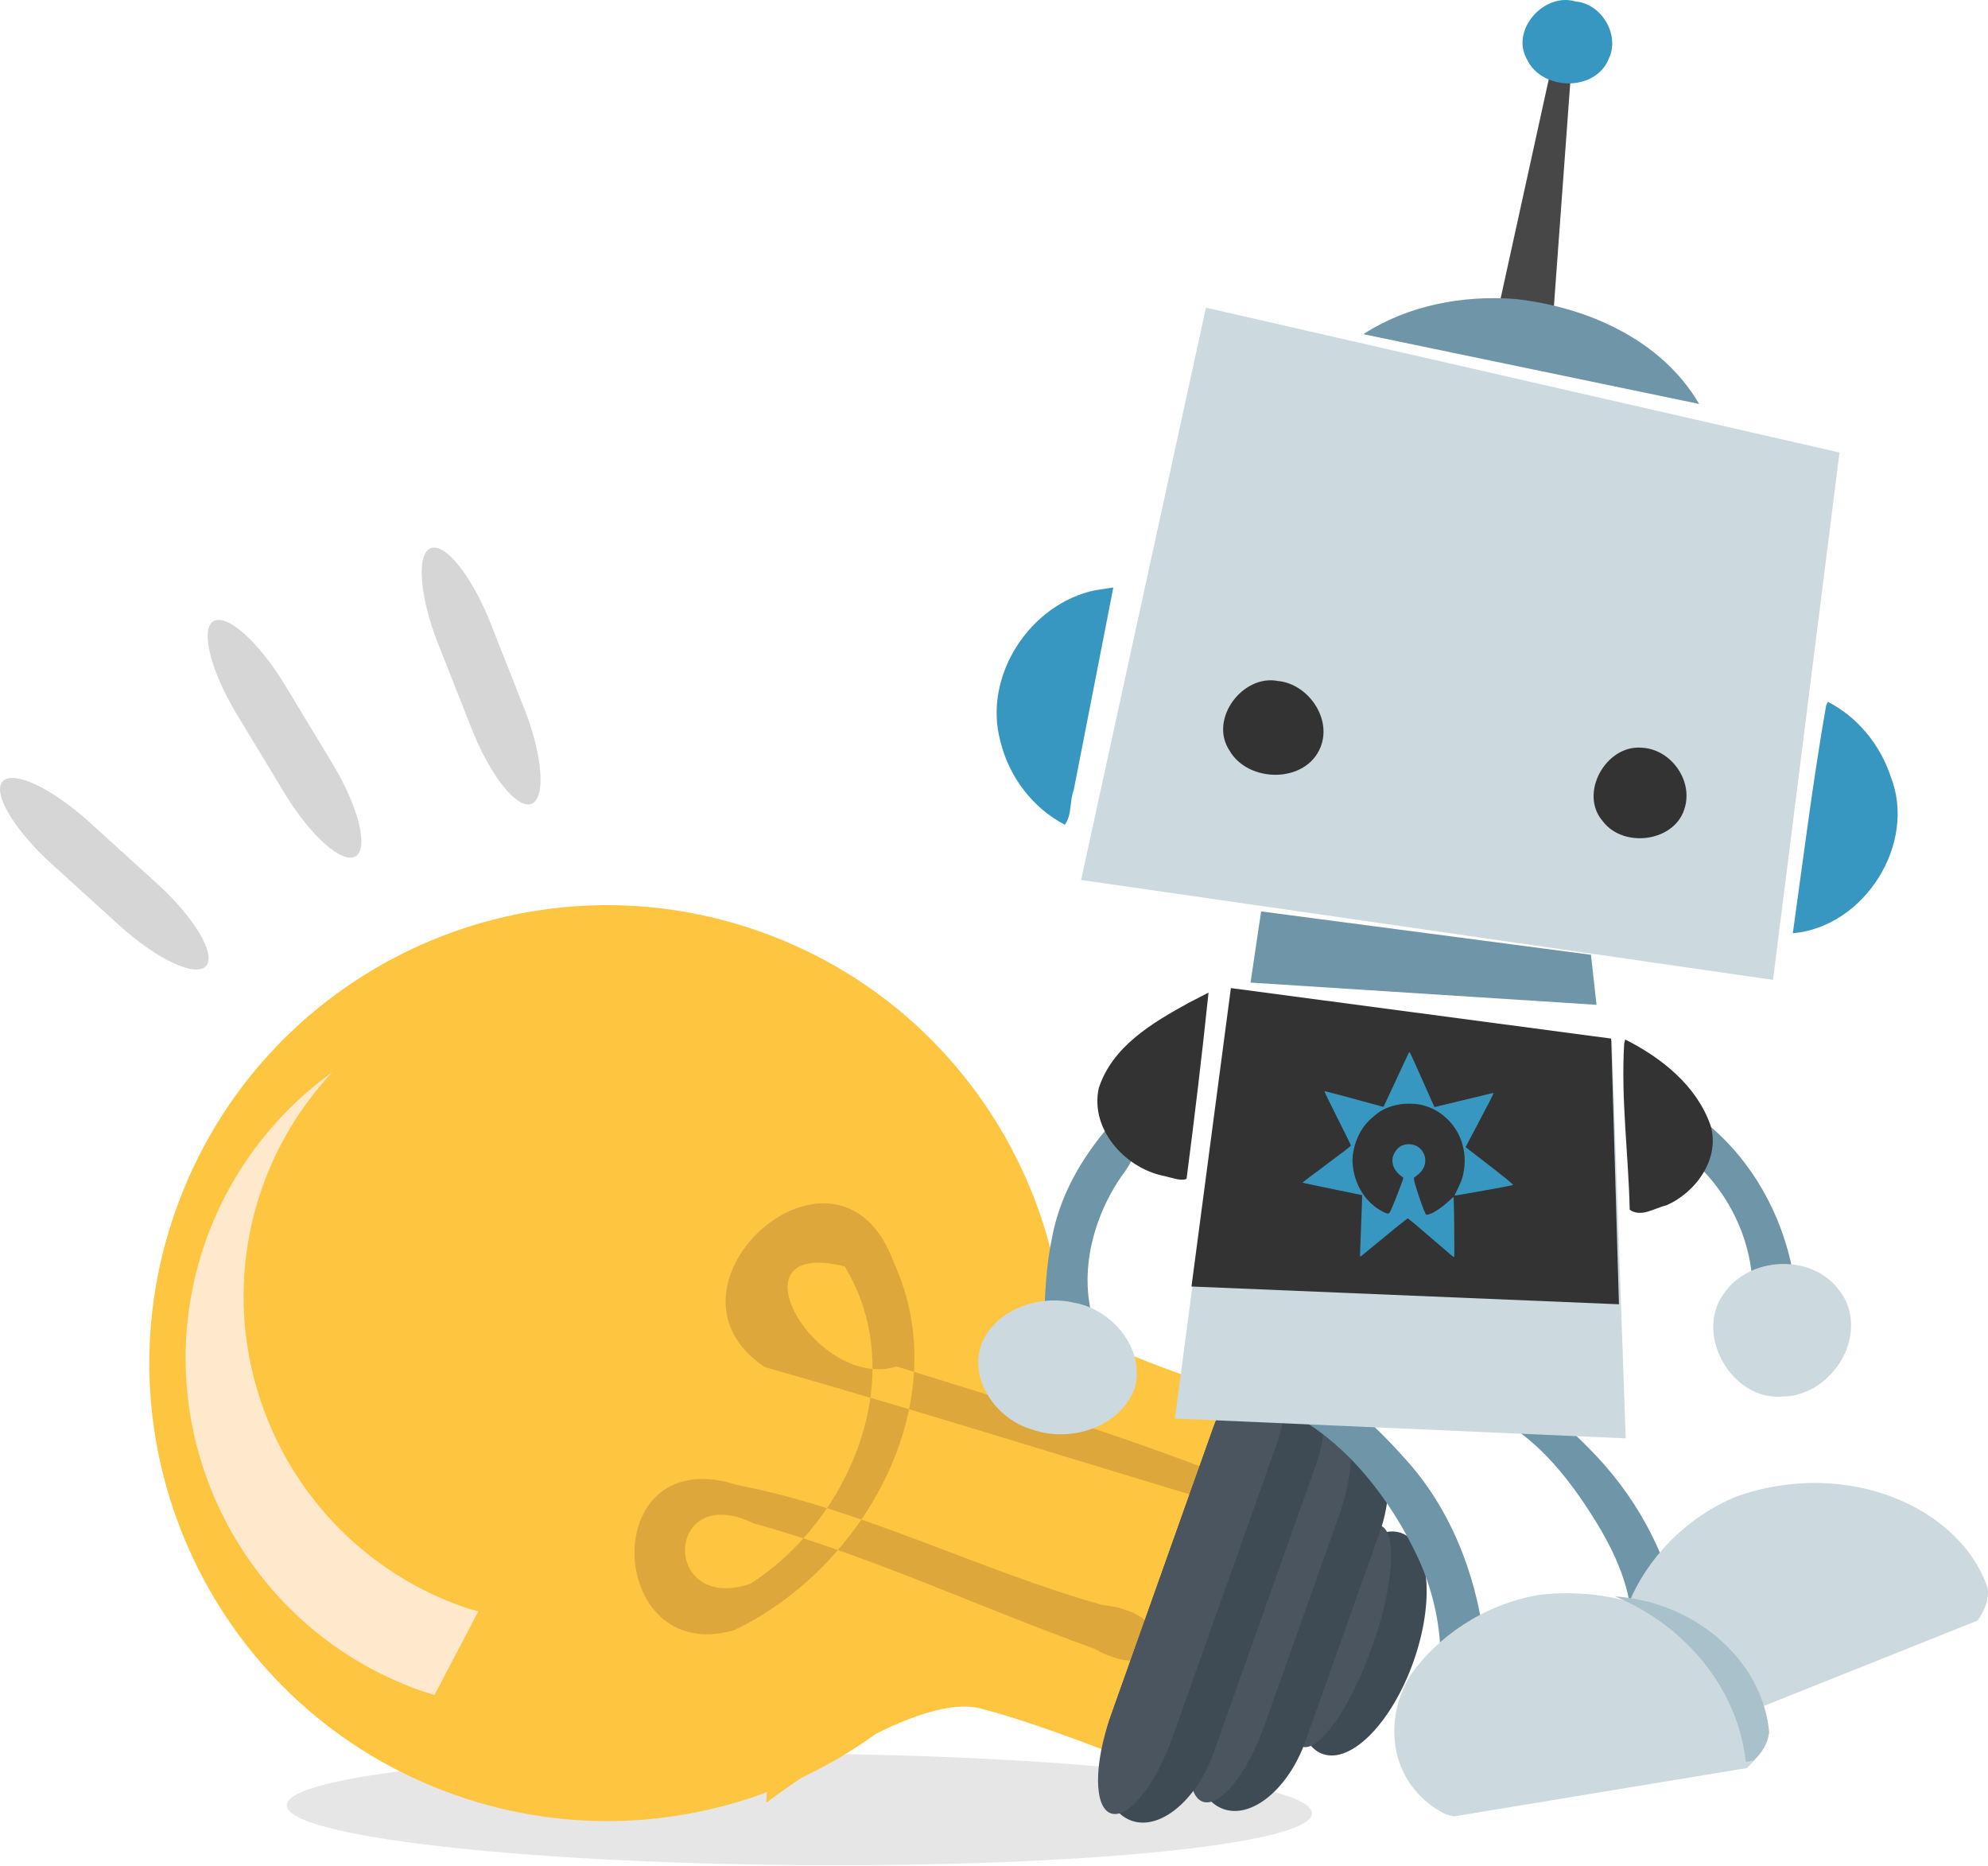
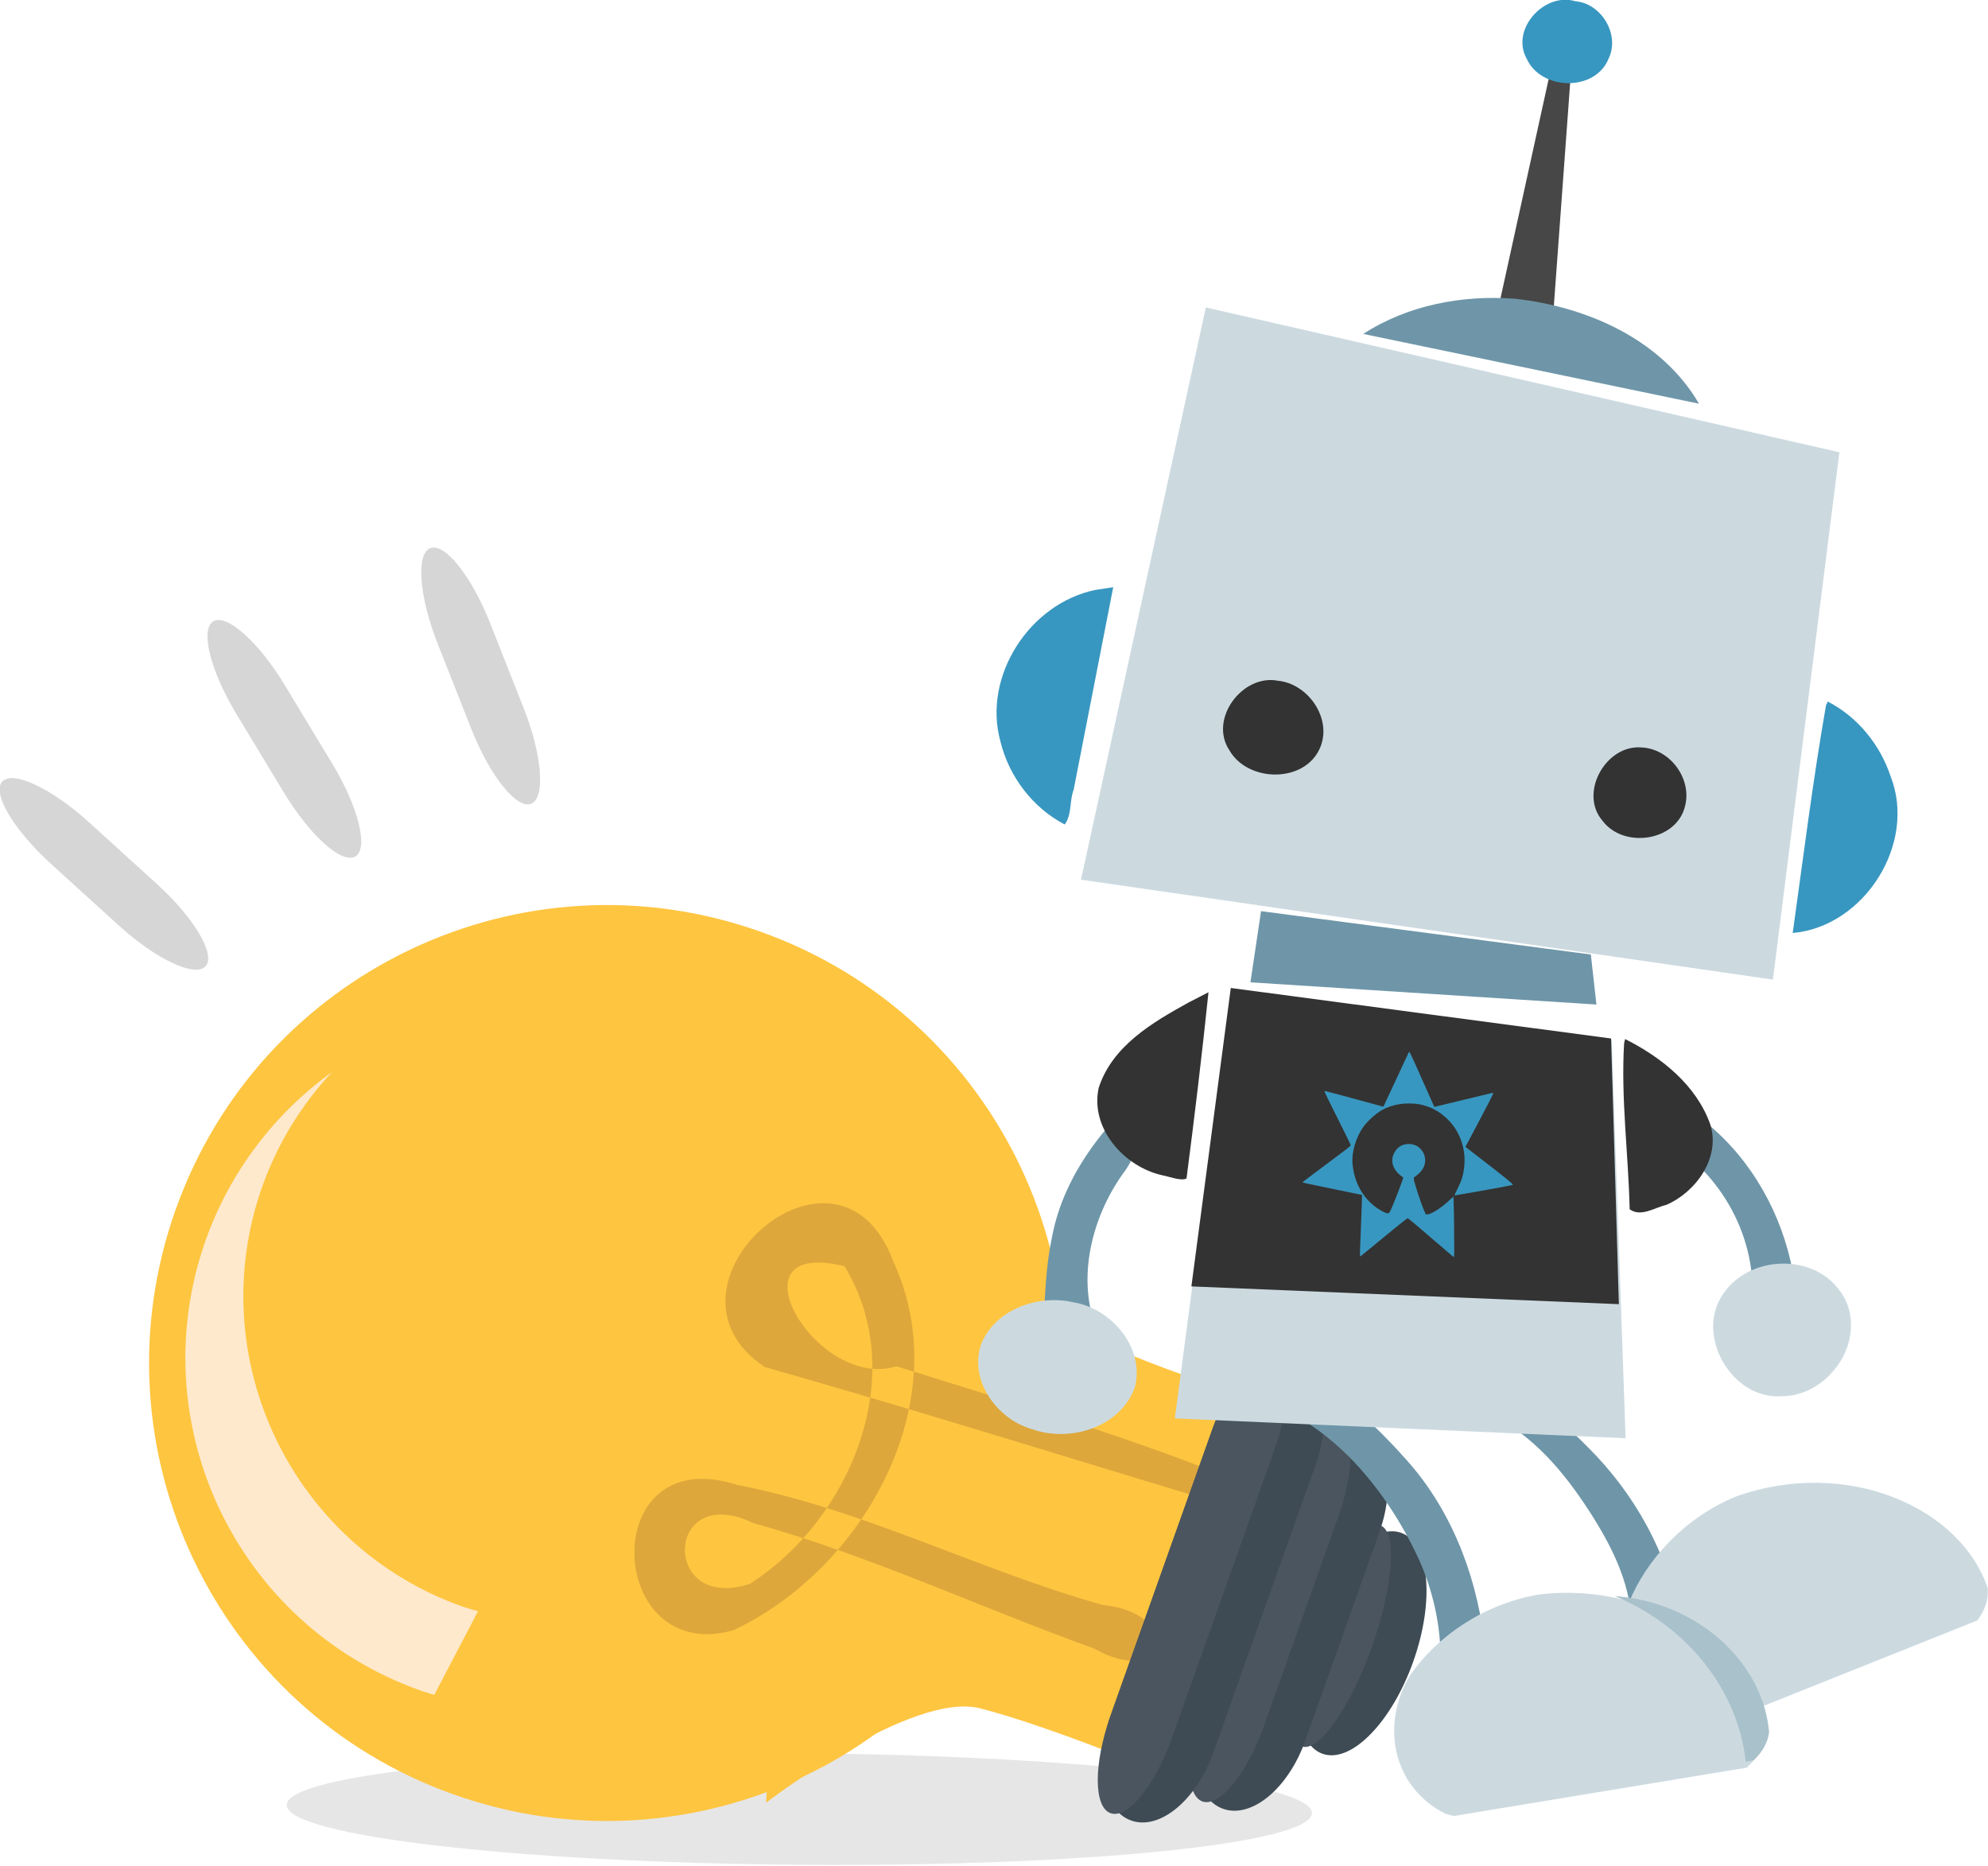
- <svg xmlns="http://www.w3.org/2000/svg" width="63.061mm" height="59.152mm" viewBox="0 0 63.061 59.152" version="1.1" id="svg57651">
-   <defs id="defs57648" />
-   <g id="layer1" transform="translate(-2.449815,-2.618902)">
-     <g id="g57440" transform="matrix(0.2645833,0,0,0.2645833,-84.71699,-408.3071)">
-       <g id="g145076" transform="translate(5.650302,25.30547)">
-         <ellipse style="opacity:0.1;fill:#000000;fill-opacity:1;stroke:none;stroke-width:16.365;stroke-linecap:butt;stroke-linejoin:miter;stroke-miterlimit:4;stroke-dasharray:none;stroke-dashoffset:0;stroke-opacity:1" id="path4996-1-5-7-0-7-8" cx="-411.291" cy="1741.506" rx="61.461" ry="6.685" transform="matrix(-0.9999701,-0.00773455,0.00479737,0.9999885,0,0)" />
-         <g id="g129520" transform="matrix(0.3328415,0.3549129,0.3549129,-0.3328415,-433.1095,2183.914)">
-           <g id="g24713-9-9" transform="matrix(0.213931,-0.4150965,0.4150965,0.213931,-2435.998,1597.241)" style="stroke-width:2.415">
-             <circle r="241.525" cy="5784.102" cx="2163.559" id="path24613-0-4" style="opacity:1;fill:#fec540;fill-opacity:1;stroke:none;stroke-width:3.534px;stroke-linecap:butt;stroke-linejoin:miter;stroke-miterlimit:4;stroke-dasharray:none;stroke-dashoffset:0;stroke-opacity:1" />
-             <rect ry="120.763" y="6180.067" x="2107.627" height="57.627" width="123.729" id="rect24633-6-2-2-9" style="opacity:1;fill:#3e4b54;fill-opacity:1;stroke:none;stroke-width:3.534px;stroke-linecap:butt;stroke-linejoin:miter;stroke-miterlimit:4;stroke-dasharray:none;stroke-dashoffset:0;stroke-opacity:1" rx="120.763" />
-             <rect ry="120.763" y="6180.067" x="2107.627" height="34.463" width="123.729" id="rect24633-6-2-6-8-0" style="opacity:1;fill:#4b555f;fill-opacity:1;stroke:none;stroke-width:3.534px;stroke-linecap:butt;stroke-linejoin:miter;stroke-miterlimit:4;stroke-dasharray:none;stroke-dashoffset:0;stroke-opacity:1" rx="120.763" />
-             <rect ry="48.305" y="6140.44" x="2062.712" height="57.627" width="213.559" id="rect24633-6-3-9" style="opacity:1;fill:#3e4b54;fill-opacity:1;stroke:none;stroke-width:3.534px;stroke-linecap:butt;stroke-linejoin:miter;stroke-miterlimit:4;stroke-dasharray:none;stroke-dashoffset:0;stroke-opacity:1" rx="48.305" />
-             <rect ry="48.305" y="6140.44" x="2062.712" height="34.463" width="213.559" id="rect24633-6-7-8-1" style="opacity:1;fill:#4b555f;fill-opacity:1;stroke:none;stroke-width:3.534px;stroke-linecap:butt;stroke-linejoin:miter;stroke-miterlimit:4;stroke-dasharray:none;stroke-dashoffset:0;stroke-opacity:1" rx="48.305" />
-             <path id="path24615-0-7" d="m 2155.661,5883.255 0.137,6.936 -174.441,50.691 c 0,0 81.356,52.542 84.746,89.83 3.39,37.288 0,100 0,100 l 94.615,10.348 0.029,1.516 6.916,-0.756 6.914,0.756 0.029,-1.516 94.615,-10.348 c 0,0 -3.39,-62.712 0,-100 3.39,-37.288 84.744,-89.83 84.744,-89.83 l -174.441,-50.691 0.137,-6.936 -12,3.486 z" style="fill:#fec540;fill-opacity:1;fill-rule:evenodd;stroke:none;stroke-width:2.415px;stroke-linecap:butt;stroke-linejoin:miter;stroke-opacity:1" />
-             <path id="path24686-4-7" d="m 2125.392,6106.266 c 3.968,-81.009 7.006,-162.07 12.268,-243.011 -18.624,-74.941 -139.714,-8.405 -74.83,45.53 58.054,56.537 157.557,39.33 211.134,-14.507 40.791,-57.267 -70.518,-102.252 -72.812,-23.816 -10.159,66.553 -0.33,135.118 -4.919,202.685 -10.353,42.408 30.786,46.838 23.158,3.53 -0.266,-63.854 -6.593,-127.92 -2.124,-191.676 -5.421,-51.427 61.115,-30.031 30.816,9.147 -49.116,38.348 -131.973,43.427 -174.586,-9.067 6.428,-64.052 67.181,8.114 40.536,43.479 -2.223,59.9 -5.667,119.989 -3.613,179.876 0.181,10.701 13.513,-1.003 14.97,-2.173 z" style="fill:#dda73b;fill-opacity:1;fill-rule:evenodd;stroke:none;stroke-width:2.415px;stroke-linecap:butt;stroke-linejoin:miter;stroke-opacity:1" />
-             <rect ry="48.305" y="6096.814" x="2040.678" height="57.627" width="257.627" id="rect24633-0-1" style="opacity:1;fill:#3e4b54;fill-opacity:1;stroke:none;stroke-width:3.534px;stroke-linecap:butt;stroke-linejoin:miter;stroke-miterlimit:4;stroke-dasharray:none;stroke-dashoffset:0;stroke-opacity:1" rx="48.305" />
-             <rect ry="48.305" y="6096.814" x="2040.678" height="34.463" width="257.627" id="rect24633-7-9-1" style="opacity:1;fill:#4b555f;fill-opacity:1;stroke:none;stroke-width:3.534px;stroke-linecap:butt;stroke-linejoin:miter;stroke-miterlimit:4;stroke-dasharray:none;stroke-dashoffset:0;stroke-opacity:1" rx="48.305" />
-             <path id="path24695-1-5" d="m 2173.181,5562.915 a 186.141,186.141 0 0 0 -105.568,33.082 173.729,173.729 0 0 1 68.828,-14.438 173.729,173.729 0 0 1 173.728,173.728 173.729,173.729 0 0 1 -0.43,8.598 l 49.303,-6.965 a 186.141,186.141 0 0 0 0.279,-7.865 186.141,186.141 0 0 0 -186.141,-186.141 z" style="opacity:1;fill:#fee9cc;fill-opacity:1;stroke:none;stroke-width:3.534px;stroke-linecap:butt;stroke-linejoin:miter;stroke-miterlimit:4;stroke-dasharray:none;stroke-dashoffset:0;stroke-opacity:1" />
+ <svg xmlns="http://www.w3.org/2000/svg" width="63.061mm" height="59.152mm" version="1.1" viewBox="0 0 63.061 59.152">
+   <g transform="translate(-2.4498 -2.6189)">
+     <g transform="matrix(.26458 0 0 .26458 -84.717 -408.31)">
+       <g transform="translate(5.6503 25.305)">
+         <ellipse transform="matrix(-.99997 -.0077346 .0047974 .99999 0 0)" cx="-411.29" cy="1741.5" rx="61.461" ry="6.685" opacity=".1" />
+         <g transform="matrix(.33284 .35491 .35491 -.33284 -433.11 2183.9)">
+           <g transform="matrix(.21393 -.4151 .4151 .21393 -2436 1597.2)" stroke-width="2.415">
+             <circle cx="2163.6" cy="5784.1" r="241.53" fill="#fec540" />
+             <rect x="2107.6" y="6180.1" width="123.73" height="57.627" rx="120.76" ry="120.76" fill="#3e4b54" />
+             <rect x="2107.6" y="6180.1" width="123.73" height="34.463" rx="120.76" ry="120.76" fill="#4b555f" />
+             <rect x="2062.7" y="6140.4" width="213.56" height="57.627" rx="48.305" ry="48.305" fill="#3e4b54" />
+             <rect x="2062.7" y="6140.4" width="213.56" height="34.463" rx="48.305" ry="48.305" fill="#4b555f" />
+             <path d="m2155.7 5883.3 0.137 6.936-174.44 50.691s81.356 52.542 84.746 89.83c3.39 37.288 0 100 0 100l94.615 10.348 0.029 1.516 6.916-0.756 6.914 0.756 0.029-1.516 94.615-10.348s-3.39-62.712 0-100c3.39-37.288 84.744-89.83 84.744-89.83l-174.44-50.691 0.137-6.936-12 3.486z" fill="#fec540" fill-rule="evenodd" />
+             <path d="m2125.4 6106.3c3.968-81.009 7.006-162.07 12.268-243.01-18.624-74.941-139.71-8.405-74.83 45.53 58.054 56.537 157.56 39.33 211.13-14.506 40.791-57.268-70.518-102.25-72.812-23.816-10.16 66.553-0.33 135.12-4.919 202.69-10.353 42.408 30.786 46.838 23.158 3.53-0.266-63.854-6.593-127.92-2.124-191.68-5.421-51.427 61.115-30.031 30.816 9.147-49.116 38.348-131.97 43.427-174.59-9.067 6.428-64.052 67.182 8.114 40.536 43.479-2.223 59.9-5.667 119.99-3.613 179.88 0.181 10.701 13.513-1.003 14.97-2.173z" fill="#dda73b" fill-rule="evenodd" />
+             <rect x="2040.7" y="6096.8" width="257.63" height="57.627" rx="48.305" ry="48.305" fill="#3e4b54" />
+             <rect x="2040.7" y="6096.8" width="257.63" height="34.463" rx="48.305" ry="48.305" fill="#4b555f" />
+             <path d="m2173.2 5562.9a186.14 186.14 0 0 0-105.57 33.082 173.73 173.73 0 0 1 68.828-14.438 173.73 173.73 0 0 1 173.73 173.73 173.73 173.73 0 0 1-0.43 8.598l49.303-6.965a186.14 186.14 0 0 0 0.279-7.865 186.14 186.14 0 0 0-186.14-186.14z" fill="#fee9cc" />
          </g>
-           <g style="fill:#d6d6d6;stroke-width:1.982" transform="matrix(1.018422,-0.4846925,0.4846925,1.018422,-3150.446,-3592.24)" id="g25190-6-6">
-             <rect transform="rotate(-59.94853)" rx="20" ry="20" y="3372.325" x="-4643.127" height="60.008" width="12.309" id="rect24715-9-3" style="opacity:1;fill:#d6d6d6;fill-opacity:1;stroke:none;stroke-width:1.463px;stroke-linecap:butt;stroke-linejoin:miter;stroke-miterlimit:4;stroke-dasharray:none;stroke-dashoffset:0;stroke-opacity:1" />
-             <rect transform="rotate(-76.53892)" rx="20" ry="20" y="1901.863" x="-5470.493" height="60.008" width="12.309" id="rect24715-7-4-8" style="opacity:1;fill:#d6d6d6;fill-opacity:1;stroke:none;stroke-width:1.463px;stroke-linecap:butt;stroke-linejoin:miter;stroke-miterlimit:4;stroke-dasharray:none;stroke-dashoffset:0;stroke-opacity:1" />
-             <rect transform="rotate(-86.16202)" rx="20" ry="20" y="964.244" x="-5761.528" height="60.008" width="12.309" id="rect24715-7-5-2-5" style="opacity:1;fill:#d6d6d6;fill-opacity:1;stroke:none;stroke-width:1.463px;stroke-linecap:butt;stroke-linejoin:miter;stroke-miterlimit:4;stroke-dasharray:none;stroke-dashoffset:0;stroke-opacity:1" />
+           <g transform="matrix(1.0184 -.48469 .48469 1.0184 -3150.4 -3592.2)" fill="#d6d6d6" stroke-width="1.982">
+             <rect transform="rotate(-59.949)" x="-4643.1" y="3372.3" width="12.309" height="60.008" rx="20" ry="20" />
+             <rect transform="rotate(-76.539)" x="-5470.5" y="1901.9" width="12.309" height="60.008" rx="20" ry="20" />
+             <rect transform="rotate(-86.162)" x="-5761.5" y="964.24" width="12.309" height="60.008" rx="20" ry="20" />
          </g>
        </g>
      </g>
-       <g id="g145124" transform="rotate(8.26783,244.2603,1898.82)">
-         <path style="fill:#474747;fill-opacity:1;fill-rule:evenodd;stroke:none;stroke-width:0.55px;stroke-linecap:butt;stroke-linejoin:miter;stroke-opacity:1" d="m 466.381,1524.434 2.53,35.455 -7.255,-0.674 2.504,-34.731 z" id="path2070-8-8" />
-         <g id="g11068-0-9" transform="matrix(0.1828849,0.00224285,-0.00224285,0.1828849,389.4608,1694.301)" style="stroke-width:11.375">
-           <path id="path8208-4-1" d="m 175.135,-352.725 c 152.744,-2.013 305.488,-4.026 458.232,-6.039 -3.615,-116.057 -7.229,-232.115 -10.844,-348.172 -141.676,-9.666 -283.352,-19.332 -425.027,-28.998 -7.454,127.736 -14.908,255.473 -22.361,383.209 z" style="fill:#ccdae0;fill-opacity:1;fill-rule:evenodd;stroke:none;stroke-width:3.01px;stroke-linecap:butt;stroke-linejoin:miter;stroke-opacity:1" />
-           <path id="path8216-7-5" style="opacity:1;fill:#333333;stroke-width:45.502;stroke-linejoin:round" transform="rotate(2.089272)" d="m 263.801,-511.6 c -23.731,0.056 -39.733,33.369 -22.452,50.817 16.092,18.642 53.333,11.729 58.158,-13.596 3.849,-20.043 -16.017,-39.153 -35.705,-37.22 z" />
-           <path id="path8216-0-6-4" style="opacity:1;fill:#333333;stroke-width:45.502;stroke-linejoin:round" transform="rotate(2.089272)" d="m 506.027,-514.4 c -23.244,2.629 -34.647,37.285 -15.7,52.097 16.993,15.355 50.163,4.004 51.19,-19.809 1.197,-18.68 -17.044,-35.145 -35.49,-32.287 z" />
-           <path id="path8278-8-9" d="m 154.703,-541.717 c -41.003,15.468 -64.213,67.289 -45.89,107.684 9.075,21.85 27.656,39.707 50.161,47.24 3.7,-7.221 0.563,-15.696 2.214,-23.415 1.643,-45.05 3.286,-90.101 4.929,-135.151 -3.805,1.214 -7.609,2.428 -11.414,3.643 z" style="opacity:1;fill:#3897c0;fill-opacity:1;stroke:none;stroke-width:45.502;stroke-linecap:butt;stroke-linejoin:round;stroke-miterlimit:4;stroke-dasharray:none;stroke-dashoffset:0;stroke-opacity:1" />
-           <path id="path8278-1-9-2" d="m 639.709,-541.838 c -0.832,50.299 0.81,100.589 1.703,150.875 45.734,-11.38 71.425,-70.67 47.334,-111.521 -10.01,-19.374 -27.462,-35.049 -48.278,-41.882 -0.253,0.842 -0.507,1.685 -0.76,2.527 z" style="opacity:1;fill:#3897c0;fill-opacity:1;stroke:none;stroke-width:45.502;stroke-linecap:butt;stroke-linejoin:round;stroke-miterlimit:4;stroke-dasharray:none;stroke-dashoffset:0;stroke-opacity:1" />
-           <path id="path8331-0-5" d="m 396.971,-773.168 c -34.46,2.754 -68.89,14.997 -94.855,38.299 74.85,3.617 149.701,7.233 224.551,10.85 -30.932,-37.869 -82.577,-51.326 -129.695,-49.148 z" style="opacity:1;fill:#6e96a8;fill-opacity:1;stroke:none;stroke-width:45.502;stroke-linecap:butt;stroke-linejoin:round;stroke-miterlimit:4;stroke-dasharray:none;stroke-dashoffset:0;stroke-opacity:1" />
-           <path id="path8216-0-2-6-7" style="opacity:1;fill:#3897c0;stroke-width:45.502;stroke-linejoin:round" d="m 405.471,-971.919 c -21.149,-2.889 -39.332,25.023 -25.558,42.319 12.682,19.022 47.737,14.387 52.969,-8.625 5.021,-16.622 -10.263,-34.946 -27.411,-33.694 z" />
-           <path id="path8353-8-4" d="m 294.924,-350.756 c 0.136,15.718 0.272,31.436 0.408,47.154 75.436,-6.992 150.871,-13.984 226.307,-20.977 -2.911,-10.607 -5.823,-21.214 -8.734,-31.82 -72.66,1.881 -145.32,3.762 -217.98,5.643 z" style="fill:#6e96a8;fill-opacity:1;fill-rule:evenodd;stroke:none;stroke-width:3.01px;stroke-linecap:butt;stroke-linejoin:miter;stroke-opacity:1" />
+       <g transform="rotate(8.2678 244.26 1898.8)">
+         <path d="m466.38 1524.4 2.53 35.455-7.255-0.674 2.504-34.731z" fill="#474747" fill-rule="evenodd" />
+         <g transform="matrix(.18288 .0022428 -.0022428 .18288 389.46 1694.3)" stroke-width="11.375">
+           <path d="m175.13-352.72c152.74-2.013 305.49-4.026 458.23-6.039-3.615-116.06-7.229-232.11-10.844-348.17-141.68-9.666-283.35-19.332-425.03-28.998-7.454 127.74-14.908 255.47-22.361 383.21z" fill="#ccdae0" fill-rule="evenodd" />
+           <path transform="rotate(2.0893)" d="m263.8-511.6c-23.731 0.056-39.733 33.369-22.452 50.817 16.092 18.642 53.333 11.729 58.158-13.596 3.849-20.043-16.017-39.153-35.705-37.22z" fill="#333" stroke-linejoin="round" stroke-width="45.502" />
+           <path transform="rotate(2.0893)" d="m506.03-514.4c-23.244 2.629-34.647 37.285-15.7 52.097 16.993 15.355 50.163 4.003 51.19-19.81 1.198-18.68-17.044-35.145-35.49-32.287z" fill="#333" stroke-linejoin="round" stroke-width="45.502" />
+           <path d="m154.7-541.72c-41.003 15.468-64.213 67.289-45.89 107.68 9.075 21.85 27.656 39.707 50.161 47.24 3.7-7.221 0.563-15.696 2.214-23.415 1.643-45.05 3.286-90.101 4.928-135.15-3.805 1.214-7.609 2.428-11.414 3.643z" fill="#3897c0" />
+           <path d="m639.71-541.84c-0.832 50.299 0.81 100.59 1.703 150.88 45.734-11.38 71.425-70.67 47.334-111.52-10.01-19.374-27.462-35.049-48.278-41.882-0.253 0.842-0.507 1.685-0.76 2.527z" fill="#3897c0" />
+           <path d="m396.97-773.17c-34.46 2.754-68.89 14.997-94.855 38.299 74.85 3.616 149.7 7.233 224.55 10.85-30.932-37.869-82.577-51.326-129.7-49.148z" fill="#6e96a8" />
+           <path d="m405.47-971.92c-21.149-2.889-39.332 25.023-25.558 42.319 12.682 19.022 47.737 14.387 52.969-8.625 5.021-16.622-10.263-34.946-27.411-33.694z" fill="#3897c0" stroke-linejoin="round" stroke-width="45.502" />
+           <path d="m294.92-350.76c0.136 15.718 0.272 31.436 0.408 47.154 75.436-6.992 150.87-13.984 226.31-20.977-2.912-10.607-5.823-21.214-8.734-31.82-72.66 1.881-145.32 3.762-217.98 5.643z" fill="#6e96a8" fill-rule="evenodd" />
        </g>
-         <path id="path1928-2-2-7-5" d="m 481.844,1682.086 c -1.347,0.878 -2.213,2.288 -3.475,3.266 -0.39,1.143 1.256,1.006 1.93,1.285 5.274,1.692 9.515,5.511 13.105,9.597 3.179,3.628 6.148,7.76 7.006,12.611 0.285,0.874 0.129,1.778 0.197,2.674 0.179,1.004 1.358,0.66 1.975,0.323 1.133,-0.624 2.398,-0.916 3.59,-1.395 1.052,-0.597 -0.162,-2.042 -0.208,-2.989 -2.411,-7.508 -7.449,-14.032 -13.754,-18.704 -3.128,-2.357 -6.428,-4.485 -9.739,-6.569 -0.198,-0.079 -0.413,-0.123 -0.627,-0.1 z" style="fill:#6e96a8;fill-opacity:1;fill-rule:evenodd;stroke:none;stroke-width:0.55px;stroke-linecap:butt;stroke-linejoin:miter;stroke-opacity:1" />
-         <path style="fill:#ccdae0;fill-opacity:1;fill-rule:evenodd;stroke:none;stroke-width:0.55px;stroke-linecap:butt;stroke-linejoin:miter;stroke-opacity:1" d="m 510.72,1691.989 c -5.789,3.392 -9.643,9.074 -10.977,14.496 -1.226,6.596 2.578,13.223 9.821,14.023 0.35,-0.027 0.698,-0.067 1.044,-0.111 l 30.79,-17.812 c 0.698,-1.302 0.996,-2.672 0.676,-3.989 -4.588,-9.113 -18.875,-13.125 -31.354,-6.607 z" id="path8214-4-3-9" />
-         <path id="path1928-2-2-7-5-3" d="m 458.375,1684.615 c -1.52,0.914 -2.903,2.034 -4.25,3.182 -0.491,0.888 0.474,1.735 1.281,1.918 3.143,0.724 5.991,2.394 8.574,4.282 4.058,3.059 7.475,6.931 10.223,11.194 2.008,3.217 3.42,6.814 4.054,10.557 -0.173,1.007 0.285,2.128 1.195,2.631 1.1,-0.163 2.17,-0.467 3.246,-0.738 1.241,-1.067 1.01,-2.924 0.486,-4.297 -2.157,-7.829 -6.417,-15.245 -12.815,-20.358 -3.666,-3.099 -7.748,-5.643 -11.712,-8.332 l -0.137,-0.041 z" style="fill:#6e96a8;fill-opacity:1;fill-rule:evenodd;stroke:none;stroke-width:0.55px;stroke-linecap:butt;stroke-linejoin:miter;stroke-opacity:1" />
-         <g id="g133302" transform="matrix(-2.061984,0.2773019,0.2773019,2.061984,417.1395,1516.781)">
-           <path style="fill:#ccdae0;fill-opacity:1;fill-rule:evenodd;stroke:none;stroke-width:0.265px;stroke-linecap:butt;stroke-linejoin:miter;stroke-opacity:1" d="m -25.867,63.277 c -0.346,7.636 -0.693,15.272 -1.039,22.908 8.661,-0.289 17.323,-0.578 25.984,-0.867 -0.999,-8.238 -1.999,-16.477 -2.998,-24.715 -7.316,0.891 -14.632,1.783 -21.947,2.674 z" id="path8212-0-4" />
-           <path style="fill:#333333;fill-opacity:1;fill-rule:evenodd;stroke:none;stroke-width:0.265px;stroke-linecap:butt;stroke-linejoin:miter;stroke-opacity:1" d="m -25.826,63.164 c -0.204,5.1 -0.408,10.201 -0.611,15.301 8.214,-0.254 16.428,-0.508 24.643,-0.762 -0.696,-5.738 -1.392,-11.477 -2.088,-17.215 -7.314,0.892 -14.629,1.784 -21.943,2.676 z" id="path8212-2-7-3" />
+         <path d="m481.84 1682.1c-1.347 0.878-2.213 2.288-3.475 3.266-0.39 1.143 1.256 1.006 1.93 1.285 5.274 1.692 9.515 5.511 13.105 9.597 3.179 3.628 6.148 7.76 7.006 12.611 0.285 0.874 0.129 1.778 0.197 2.674 0.179 1.004 1.358 0.66 1.975 0.323 1.133-0.624 2.398-0.916 3.59-1.395 1.052-0.597-0.162-2.042-0.208-2.989-2.411-7.508-7.449-14.032-13.754-18.704-3.128-2.357-6.428-4.485-9.739-6.569-0.198-0.079-0.413-0.123-0.627-0.1z" fill="#6e96a8" fill-rule="evenodd" />
+         <path d="m510.72 1692c-5.789 3.392-9.643 9.074-10.977 14.496-1.226 6.596 2.578 13.222 9.821 14.023 0.35-0.027 0.698-0.067 1.044-0.111l30.79-17.812c0.698-1.302 0.996-2.672 0.676-3.989-4.588-9.113-18.875-13.125-31.354-6.607z" fill="#ccdae0" fill-rule="evenodd" />
+         <path d="m458.38 1684.6c-1.52 0.914-2.902 2.034-4.25 3.182-0.491 0.888 0.474 1.735 1.281 1.918 3.143 0.724 5.991 2.394 8.575 4.282 4.058 3.059 7.475 6.931 10.223 11.194 2.008 3.217 3.42 6.814 4.054 10.557-0.173 1.007 0.285 2.128 1.195 2.631 1.099-0.163 2.17-0.467 3.246-0.738 1.241-1.067 1.01-2.924 0.486-4.297-2.157-7.829-6.417-15.245-12.815-20.358-3.666-3.099-7.748-5.643-11.712-8.332l-0.137-0.041z" fill="#6e96a8" fill-rule="evenodd" />
+         <g transform="matrix(-2.062 .2773 .2773 2.062 417.14 1516.8)" fill-rule="evenodd">
+           <path d="m-25.867 63.277c-0.346 7.636-0.693 15.272-1.039 22.908 8.662-0.289 17.323-0.578 25.984-0.867-0.999-8.238-1.999-16.477-2.998-24.715-7.316 0.891-14.632 1.783-21.947 2.674z" fill="#ccdae0" />
+           <path d="m-25.826 63.164c-0.204 5.1-0.408 10.201-0.611 15.301 8.214-0.254 16.428-0.508 24.643-0.762-0.696-5.738-1.392-11.477-2.088-17.215-7.314 0.892-14.629 1.784-21.943 2.676z" fill="#333" />
        </g>
-         <g id="g12187-5-8" transform="matrix(2.079386,-0.0695069,0.0695069,2.079386,304.1806,1434.115)">
-           <path style="fill:#6e96a8;fill-opacity:1;fill-rule:evenodd;stroke:none;stroke-width:0.255px;stroke-linecap:butt;stroke-linejoin:miter;stroke-opacity:1" d="m 59.213,106.935 c -2.453,2.654 -4.703,5.921 -5.008,9.752 -0.173,1.737 -0.044,3.482 0.094,5.213 1.045,0.002 2.09,0.004 3.136,0.006 -1.635,-2.896 -1.083,-6.703 0.563,-9.488 0.958,-1.848 0.499,-3.699 2.272,-4.683 -0.699,-0.625 0.289,-1.011 -0.584,-1.305 -0.158,0.168 -0.315,0.336 -0.473,0.504 z" id="path1928-26-1" />
-           <path style="fill:#333333;fill-opacity:1;fill-rule:evenodd;stroke:none;stroke-width:0.265px;stroke-linecap:butt;stroke-linejoin:miter;stroke-opacity:1" d="m 60.537,102.428 c -1.953,1.376 -4.113,2.988 -4.615,5.475 -0.24,2.371 1.97,4.352 4.202,4.591 0.434,0.033 1.109,0.226 1.406,0.028 0.066,-3.6 0.097,-7.2 0.071,-10.801 -0.355,0.236 -0.71,0.471 -1.064,0.707 z" id="path8265-8-4-5-9" />
-           <path id="path8355-4-4-7-8-9" style="opacity:1;fill:#ccdae0;stroke-width:4;stroke-linejoin:round" d="m 55.893,120.336 c 2.195,0.132 4.347,2.168 4.01,4.463 -0.558,2.395 -3.376,3.602 -5.635,3.057 -2.057,-0.336 -3.959,-2.426 -3.43,-4.578 0.611,-2.096 2.997,-3.198 5.055,-2.942 z" />
+         <g transform="matrix(2.0794 -.069507 .069507 2.0794 304.18 1434.1)">
+           <path d="m59.213 106.93c-2.453 2.654-4.703 5.921-5.008 9.752-0.173 1.737-0.044 3.482 0.094 5.213 1.045 2e-3 2.09 4e-3 3.135 6e-3 -1.635-2.897-1.083-6.703 0.563-9.488 0.958-1.848 0.499-3.699 2.272-4.683-0.699-0.625 0.289-1.011-0.584-1.305-0.158 0.168-0.315 0.336-0.473 0.504z" fill="#6e96a8" fill-rule="evenodd" />
+           <path d="m60.537 102.43c-1.952 1.376-4.113 2.988-4.615 5.475-0.24 2.371 1.97 4.352 4.202 4.591 0.434 0.033 1.109 0.226 1.407 0.028 0.066-3.6 0.097-7.2 0.071-10.801-0.355 0.236-0.71 0.471-1.065 0.707z" fill="#333" fill-rule="evenodd" />
+           <path d="m55.893 120.34c2.195 0.132 4.347 2.168 4.01 4.463-0.558 2.396-3.376 3.602-5.635 3.057-2.057-0.336-3.958-2.426-3.43-4.578 0.611-2.096 2.997-3.198 5.055-2.942z" fill="#ccdae0" stroke-linejoin="round" stroke-width="4" />
        </g>
-         <g id="g133307" transform="matrix(2.045267,0.3815239,-0.3815239,2.045267,521.4598,1520.822)">
-           <g id="g133974" transform="matrix(1,0,0,-1,-7.058953,127.8364)">
-             <path id="path1928-2-2-7" d="m 14.13,57.434 c -1.199,3.598 -4.537,6.238 -8.133,6.73 -0.456,0.527 0.048,1.186 0.084,1.764 0.691,0.749 1.683,0.063 2.459,-0.166 3.102,-1.166 5.752,-3.539 7.415,-6.492 -0.074,-1.039 -1.041,-1.578 -1.72,-2.184 -0.035,0.116 -0.069,0.232 -0.104,0.349 z m -8.625,6.748 c 0.093,0.052 -0.072,-0.26 0,0 z" style="fill:#6e96a8;fill-opacity:1;fill-rule:evenodd;stroke:none;stroke-width:0.247px;stroke-linecap:butt;stroke-linejoin:miter;stroke-opacity:1" />
-             <path id="path8355-4-4-7-1-7-7" style="opacity:1;fill:#ccdae0;stroke-width:4;stroke-linejoin:round" d="m 17.683,52.297 c -2.644,-1.16 -5.927,1.693 -5.117,4.472 0.667,2.56 4.084,3.917 6.275,2.364 1.432,-0.929 1.807,-2.889 1.198,-4.414 -0.388,-1.095 -1.243,-2.042 -2.355,-2.423 z" />
+         <g transform="matrix(2.0453 .38152 -.38152 2.0453 521.46 1520.8)">
+           <g transform="matrix(1 0 0 -1 -7.059 127.84)">
+             <path d="m14.13 57.434c-1.198 3.598-4.537 6.238-8.133 6.73-0.456 0.527 0.048 1.186 0.084 1.764 0.691 0.749 1.683 0.063 2.459-0.166 3.102-1.166 5.752-3.539 7.415-6.492-0.074-1.039-1.041-1.578-1.72-2.184-0.035 0.116-0.069 0.232-0.104 0.349zm-8.625 6.748c0.093 0.052-0.072-0.26 0 0z" fill="#6e96a8" fill-rule="evenodd" />
+             <path d="m17.683 52.297c-2.644-1.16-5.927 1.692-5.117 4.472 0.667 2.559 4.084 3.917 6.275 2.364 1.432-0.929 1.807-2.889 1.198-4.414-0.388-1.095-1.243-2.042-2.355-2.423z" fill="#ccdae0" stroke-linejoin="round" stroke-width="4" />
          </g>
-           <path id="path8265-8-4-6-6-0" d="m -4.559,59.238 c 0.851,3.084 2.294,5.955 3.391,8.951 0.766,0.233 1.329,-0.556 1.91,-0.915 C 2.13,66.02 2.834,63.692 1.662,62.076 0.164,60.177 -2.256,59.314 -4.58,58.992 c 0.007,0.082 0.014,0.164 0.021,0.246 z" style="fill:#333333;fill-opacity:1;fill-rule:evenodd;stroke:none;stroke-width:0.265px;stroke-linecap:butt;stroke-linejoin:miter;stroke-opacity:1" />
+           <path d="m-4.559 59.238c0.851 3.084 2.294 5.955 3.391 8.951 0.766 0.233 1.329-0.556 1.91-0.915 1.388-1.254 2.092-3.583 0.919-5.199-1.497-1.899-3.918-2.761-6.242-3.083 0.007 0.082 0.014 0.164 0.021 0.246z" fill="#333" fill-rule="evenodd" />
        </g>
-         <path style="fill:#ccdae0;fill-opacity:1;fill-rule:evenodd;stroke:none;stroke-width:0.55px;stroke-linecap:butt;stroke-linejoin:miter;stroke-opacity:1" d="m 488.872,1707.116 c -6.383,2.068 -11.369,6.788 -13.837,11.797 -2.616,6.178 -0.325,13.467 6.576,15.806 0.348,0.049 0.696,0.085 1.044,0.116 L 516.555,1724.06 c 0.961,-1.121 1.547,-2.396 1.518,-3.751 -2.522,-9.887 -15.612,-16.876 -29.2,-13.194 z" id="path8214-4-3-9-4" />
-         <path id="path8214-4-3-9-4-9" style="fill:#a9c1cb;fill-opacity:1;fill-rule:evenodd;stroke:none;stroke-width:0.503px;stroke-linecap:butt;stroke-linejoin:miter;stroke-opacity:1" d="m 499.658,1705.896 c -0.56,0 -1.125,0.024 -1.694,0.065 9.071,2.298 16.237,9.01 18.381,17.384 l 0.939,-0.326 c 0.841,-1.07 1.353,-2.286 1.327,-3.579 -1.791,-7.666 -9.683,-13.508 -18.953,-13.544 z" />
-         <path style="fill:#3897c0;fill-opacity:1;stroke-width:1.88" d="m 461.863,1669.992 c -0.018,-0.034 -0.154,-1.246 -0.301,-2.69 -0.147,-1.445 -0.321,-3.066 -0.385,-3.603 l -0.118,-0.977 -1.259,-0.071 c -3.035,-0.171 -5.974,-0.354 -6,-0.375 -0.015,-0.013 0.005,-0.056 0.044,-0.096 0.04,-0.041 0.265,-0.273 0.5,-0.516 0.235,-0.243 1.083,-1.093 1.883,-1.89 1.997,-1.987 2.648,-2.661 2.64,-2.731 -0.009,-0.076 -0.583,-0.919 -2.111,-3.101 -1.242,-1.773 -1.929,-2.788 -1.938,-2.864 -0.004,-0.027 0.04,-0.038 0.122,-0.031 0.58,0.05 2.062,0.223 4.26,0.497 1.431,0.178 2.662,0.328 2.737,0.333 0.122,0.01 0.14,0 0.173,-0.105 0.021,-0.062 0.461,-1.526 0.98,-3.252 0.518,-1.726 0.974,-3.243 1.014,-3.371 0.059,-0.192 0.081,-0.226 0.127,-0.19 0.084,0.067 0.842,1.235 1.91,2.944 0.527,0.844 1.188,1.892 1.47,2.331 l 0.512,0.797 0.709,-0.277 c 0.632,-0.247 5.07,-2.026 5.75,-2.305 l 0.268,-0.11 0.009,0.077 c 0.015,0.128 -0.32,1.123 -1.364,4.043 l -0.995,2.783 1.775,1 c 3.586,2.02 4.537,2.587 4.496,2.676 -0.028,0.06 -1.965,0.725 -4.991,1.714 -1.875,0.613 -1.735,0.571 -1.741,0.515 -0.003,-0.026 0.09,-0.33 0.206,-0.675 0.395,-1.177 0.495,-1.817 0.453,-2.906 -0.06,-1.549 -0.665,-3.094 -1.667,-4.257 -0.923,-1.072 -2.251,-1.882 -3.546,-2.165 -0.88,-0.192 -1.573,-0.209 -2.521,-0.063 -1.237,0.191 -2.403,0.705 -3.227,1.421 -0.615,0.534 -1.372,1.486 -1.7,2.136 -0.705,1.396 -0.961,3.217 -0.643,4.562 0.513,2.165 1.812,3.881 3.644,4.811 0.444,0.226 1.12,0.463 1.312,0.462 0.278,0 0.303,-0.064 0.751,-1.903 0.226,-0.927 0.565,-2.508 0.555,-2.589 -0.002,-0.019 -0.092,-0.079 -0.2,-0.134 -0.929,-0.478 -1.448,-1.23 -1.421,-2.058 0.017,-0.531 0.324,-1.177 0.708,-1.493 0.681,-0.561 1.768,-0.591 2.435,-0.066 0.412,0.324 0.675,0.747 0.765,1.232 0.132,0.708 -0.126,1.389 -0.769,2.037 l -0.272,0.274 0.047,0.229 c 0.07,0.341 1.325,2.856 1.776,3.56 l 0.236,0.369 0.143,-0.013 c 0.462,-0.059 1.466,-0.906 2.343,-1.98 l 0.479,-0.586 0.051,0.207 c 0.028,0.114 0.156,0.849 0.283,1.634 0.204,1.255 0.311,1.956 0.71,4.627 0.05,0.336 0.081,0.632 0.068,0.66 -0.027,0.058 -0.046,0.046 -2.6,-1.579 -1.981,-1.261 -3.157,-1.993 -3.411,-2.123 l -0.161,-0.083 -0.264,0.26 c -0.302,0.298 -1.525,1.628 -3.346,3.639 -0.693,0.766 -1.283,1.409 -1.31,1.429 -0.033,0.025 -0.062,0.017 -0.084,-0.027 z" id="path8402-3-2" />
+         <path d="m488.87 1707.1c-6.383 2.068-11.369 6.788-13.837 11.797-2.616 6.178-0.325 13.468 6.576 15.806 0.348 0.049 0.696 0.085 1.044 0.116l33.9-10.776c0.961-1.121 1.548-2.396 1.518-3.751-2.522-9.887-15.612-16.876-29.2-13.194z" fill="#ccdae0" fill-rule="evenodd" />
+         <path d="m499.66 1705.9c-0.56 0-1.125 0.024-1.694 0.065 9.072 2.298 16.237 9.01 18.381 17.384l0.939-0.326c0.841-1.07 1.353-2.286 1.327-3.579-1.792-7.666-9.683-13.508-18.953-13.544z" fill="#a9c1cb" fill-rule="evenodd" />
+         <path d="m461.86 1670c-0.018-0.034-0.154-1.246-0.301-2.69-0.147-1.445-0.321-3.066-0.385-3.603l-0.118-0.977-1.259-0.071c-3.035-0.171-5.974-0.354-6-0.375-0.015-0.013 5e-3 -0.056 0.044-0.096 0.04-0.041 0.265-0.273 0.5-0.516 0.235-0.243 1.083-1.093 1.883-1.89 1.997-1.987 2.648-2.661 2.64-2.731-9e-3 -0.076-0.583-0.919-2.111-3.101-1.242-1.773-1.929-2.788-1.938-2.864-4e-3 -0.027 0.04-0.038 0.122-0.031 0.58 0.05 2.062 0.223 4.26 0.497 1.431 0.178 2.662 0.328 2.737 0.333 0.122 0.01 0.14 0 0.173-0.105 0.021-0.062 0.461-1.526 0.98-3.252 0.518-1.726 0.974-3.243 1.014-3.371 0.059-0.192 0.081-0.226 0.127-0.19 0.084 0.067 0.842 1.235 1.909 2.944 0.527 0.844 1.188 1.892 1.47 2.331l0.512 0.797 0.709-0.277c0.632-0.247 5.07-2.026 5.75-2.305l0.268-0.11 9e-3 0.077c0.015 0.128-0.32 1.123-1.364 4.043l-0.995 2.783 1.775 1c3.586 2.02 4.537 2.587 4.496 2.676-0.028 0.06-1.965 0.725-4.991 1.714-1.875 0.613-1.735 0.571-1.741 0.515-3e-3 -0.026 0.09-0.33 0.206-0.675 0.395-1.177 0.495-1.817 0.453-2.906-0.06-1.549-0.665-3.094-1.667-4.257-0.923-1.072-2.251-1.882-3.546-2.165-0.88-0.192-1.573-0.209-2.521-0.063-1.237 0.191-2.403 0.705-3.227 1.421-0.615 0.534-1.372 1.486-1.7 2.136-0.705 1.396-0.961 3.217-0.643 4.562 0.513 2.165 1.812 3.881 3.644 4.811 0.444 0.226 1.12 0.463 1.312 0.462 0.278 0 0.303-0.064 0.751-1.903 0.226-0.927 0.565-2.508 0.555-2.589-2e-3 -0.019-0.092-0.079-0.2-0.134-0.929-0.478-1.448-1.23-1.421-2.058 0.017-0.531 0.324-1.177 0.708-1.493 0.681-0.561 1.768-0.591 2.435-0.066 0.412 0.324 0.675 0.747 0.765 1.232 0.132 0.708-0.126 1.389-0.769 2.037l-0.272 0.274 0.047 0.229c0.07 0.341 1.325 2.856 1.776 3.56l0.236 0.369 0.143-0.013c0.462-0.059 1.466-0.906 2.343-1.98l0.479-0.586 0.051 0.207c0.028 0.114 0.156 0.849 0.283 1.634 0.204 1.255 0.311 1.956 0.71 4.627 0.05 0.336 0.081 0.632 0.068 0.66-0.027 0.058-0.046 0.046-2.6-1.579-1.981-1.261-3.157-1.993-3.411-2.123l-0.161-0.083-0.264 0.26c-0.302 0.298-1.525 1.628-3.346 3.639-0.693 0.766-1.283 1.409-1.31 1.429-0.033 0.025-0.062 0.017-0.084-0.027z" fill="#3897c0" stroke-width="1.88" />
      </g>
    </g>
  </g>
</svg>
